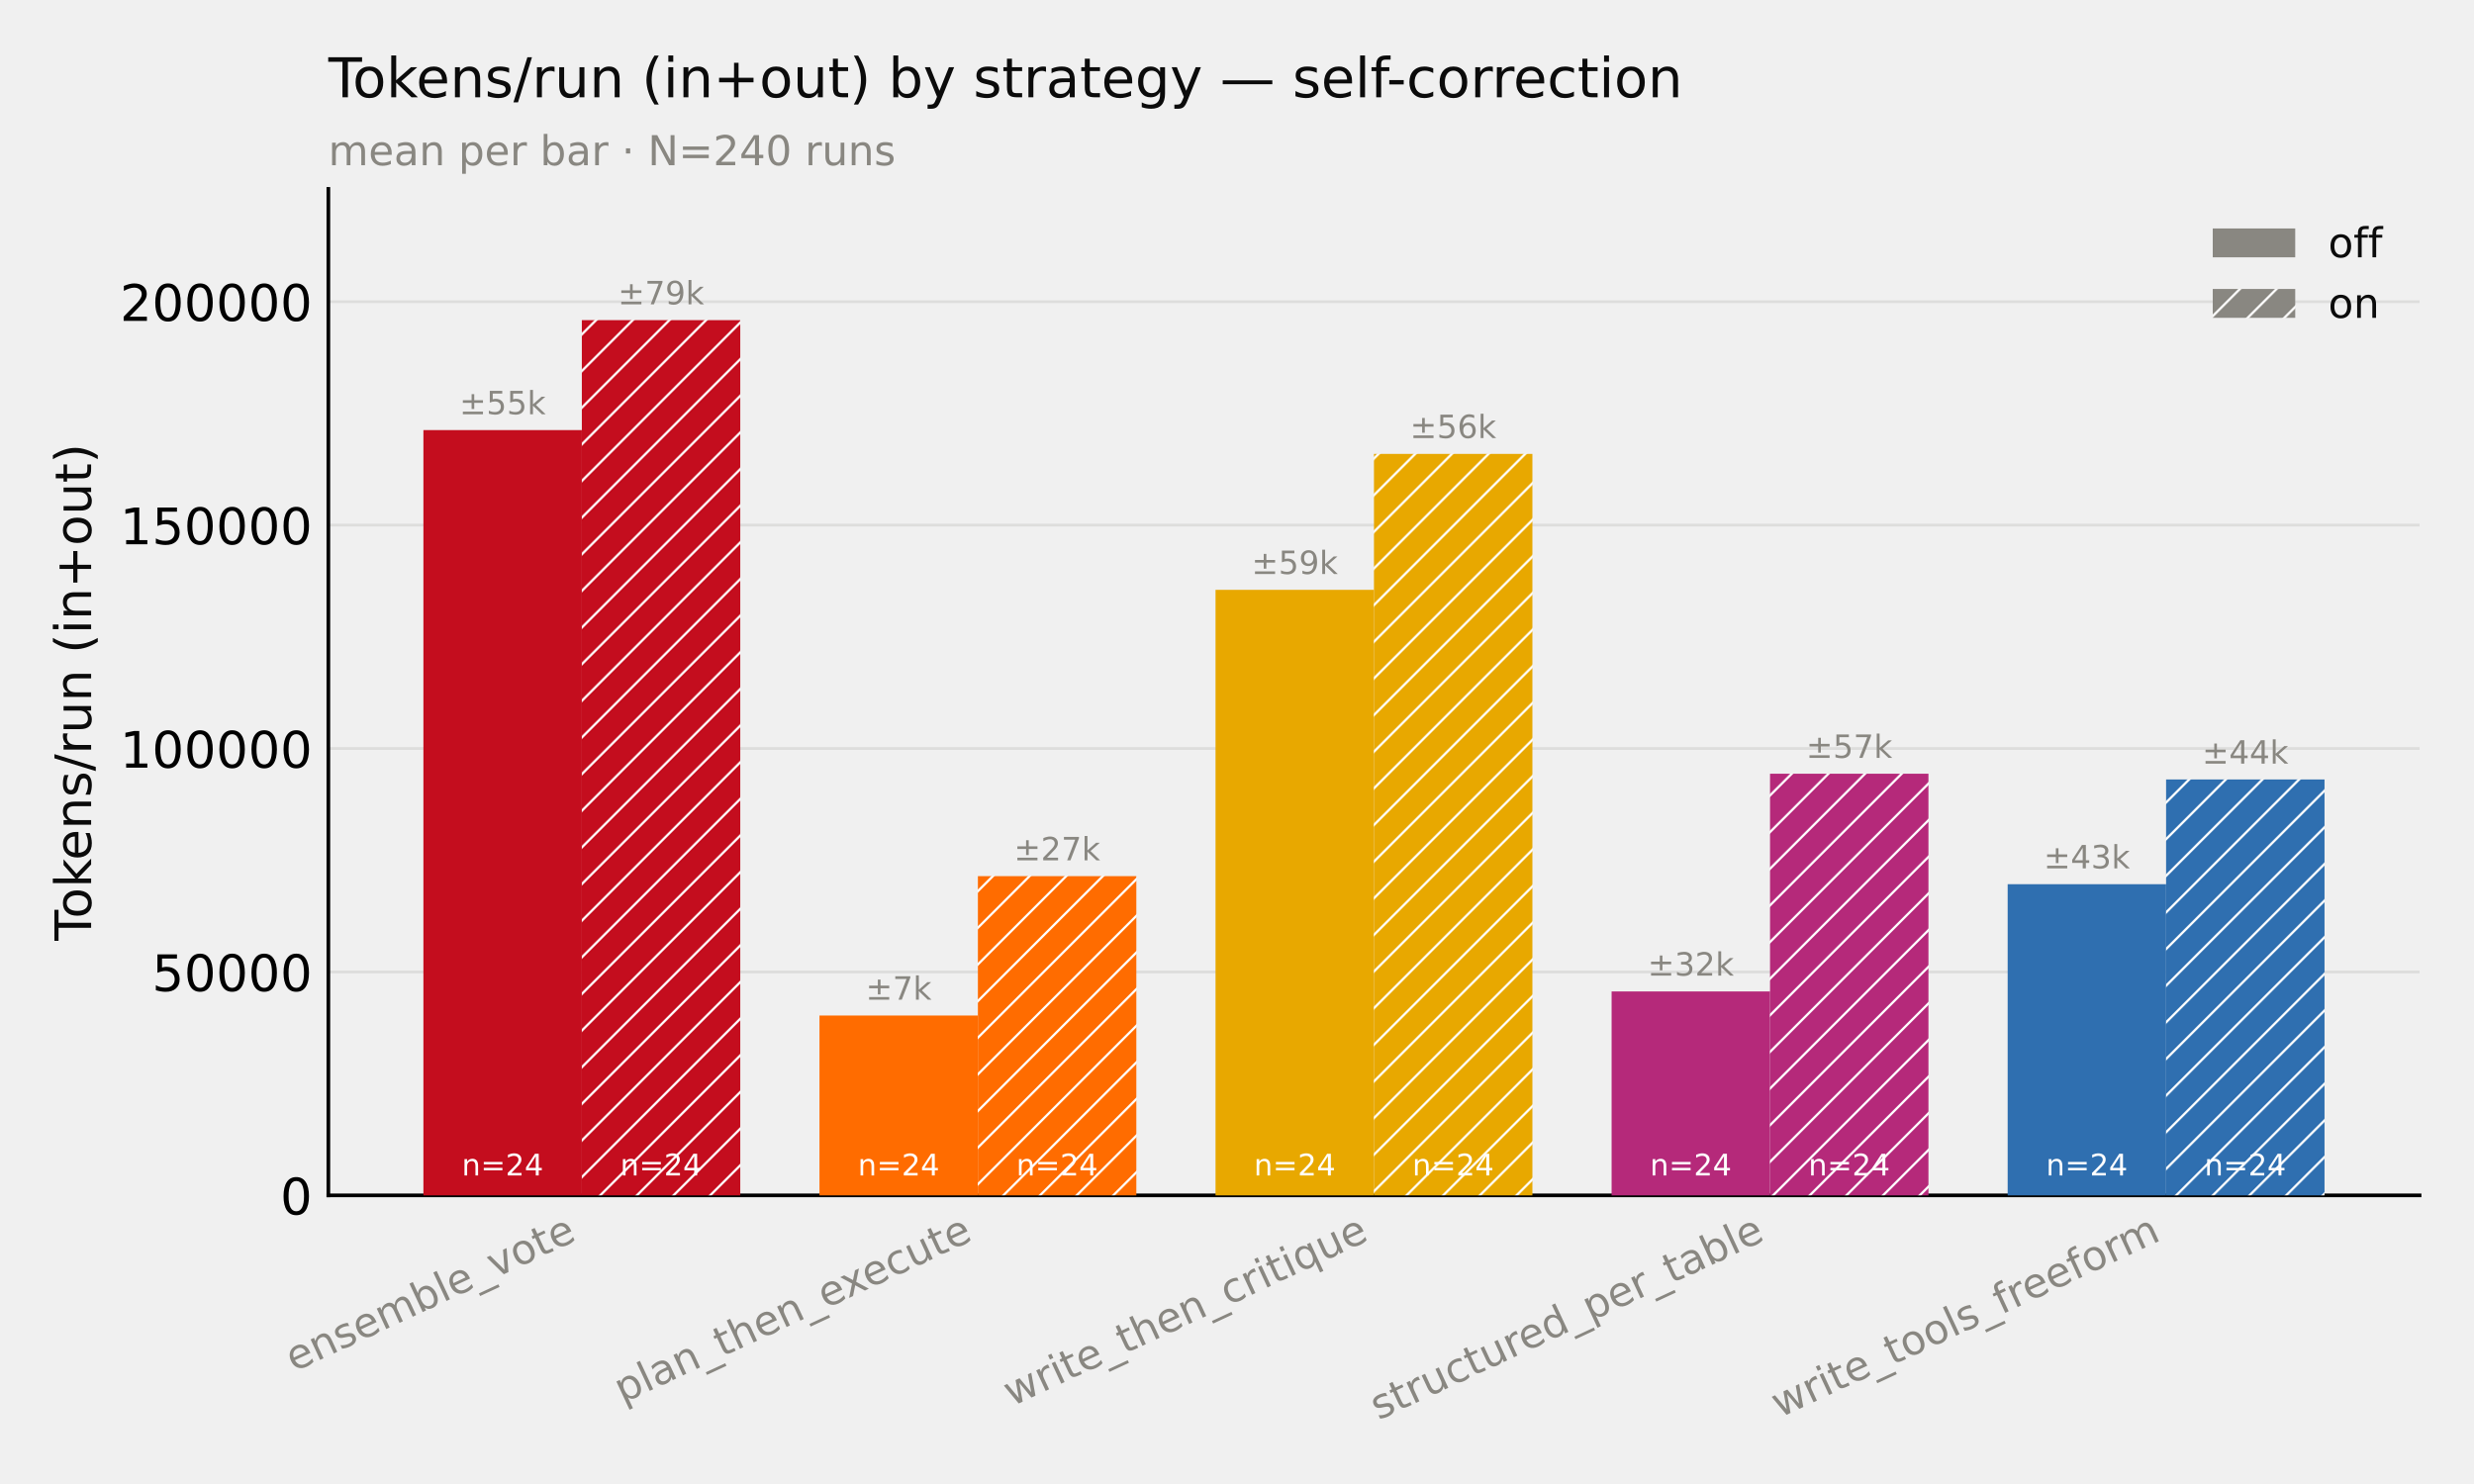
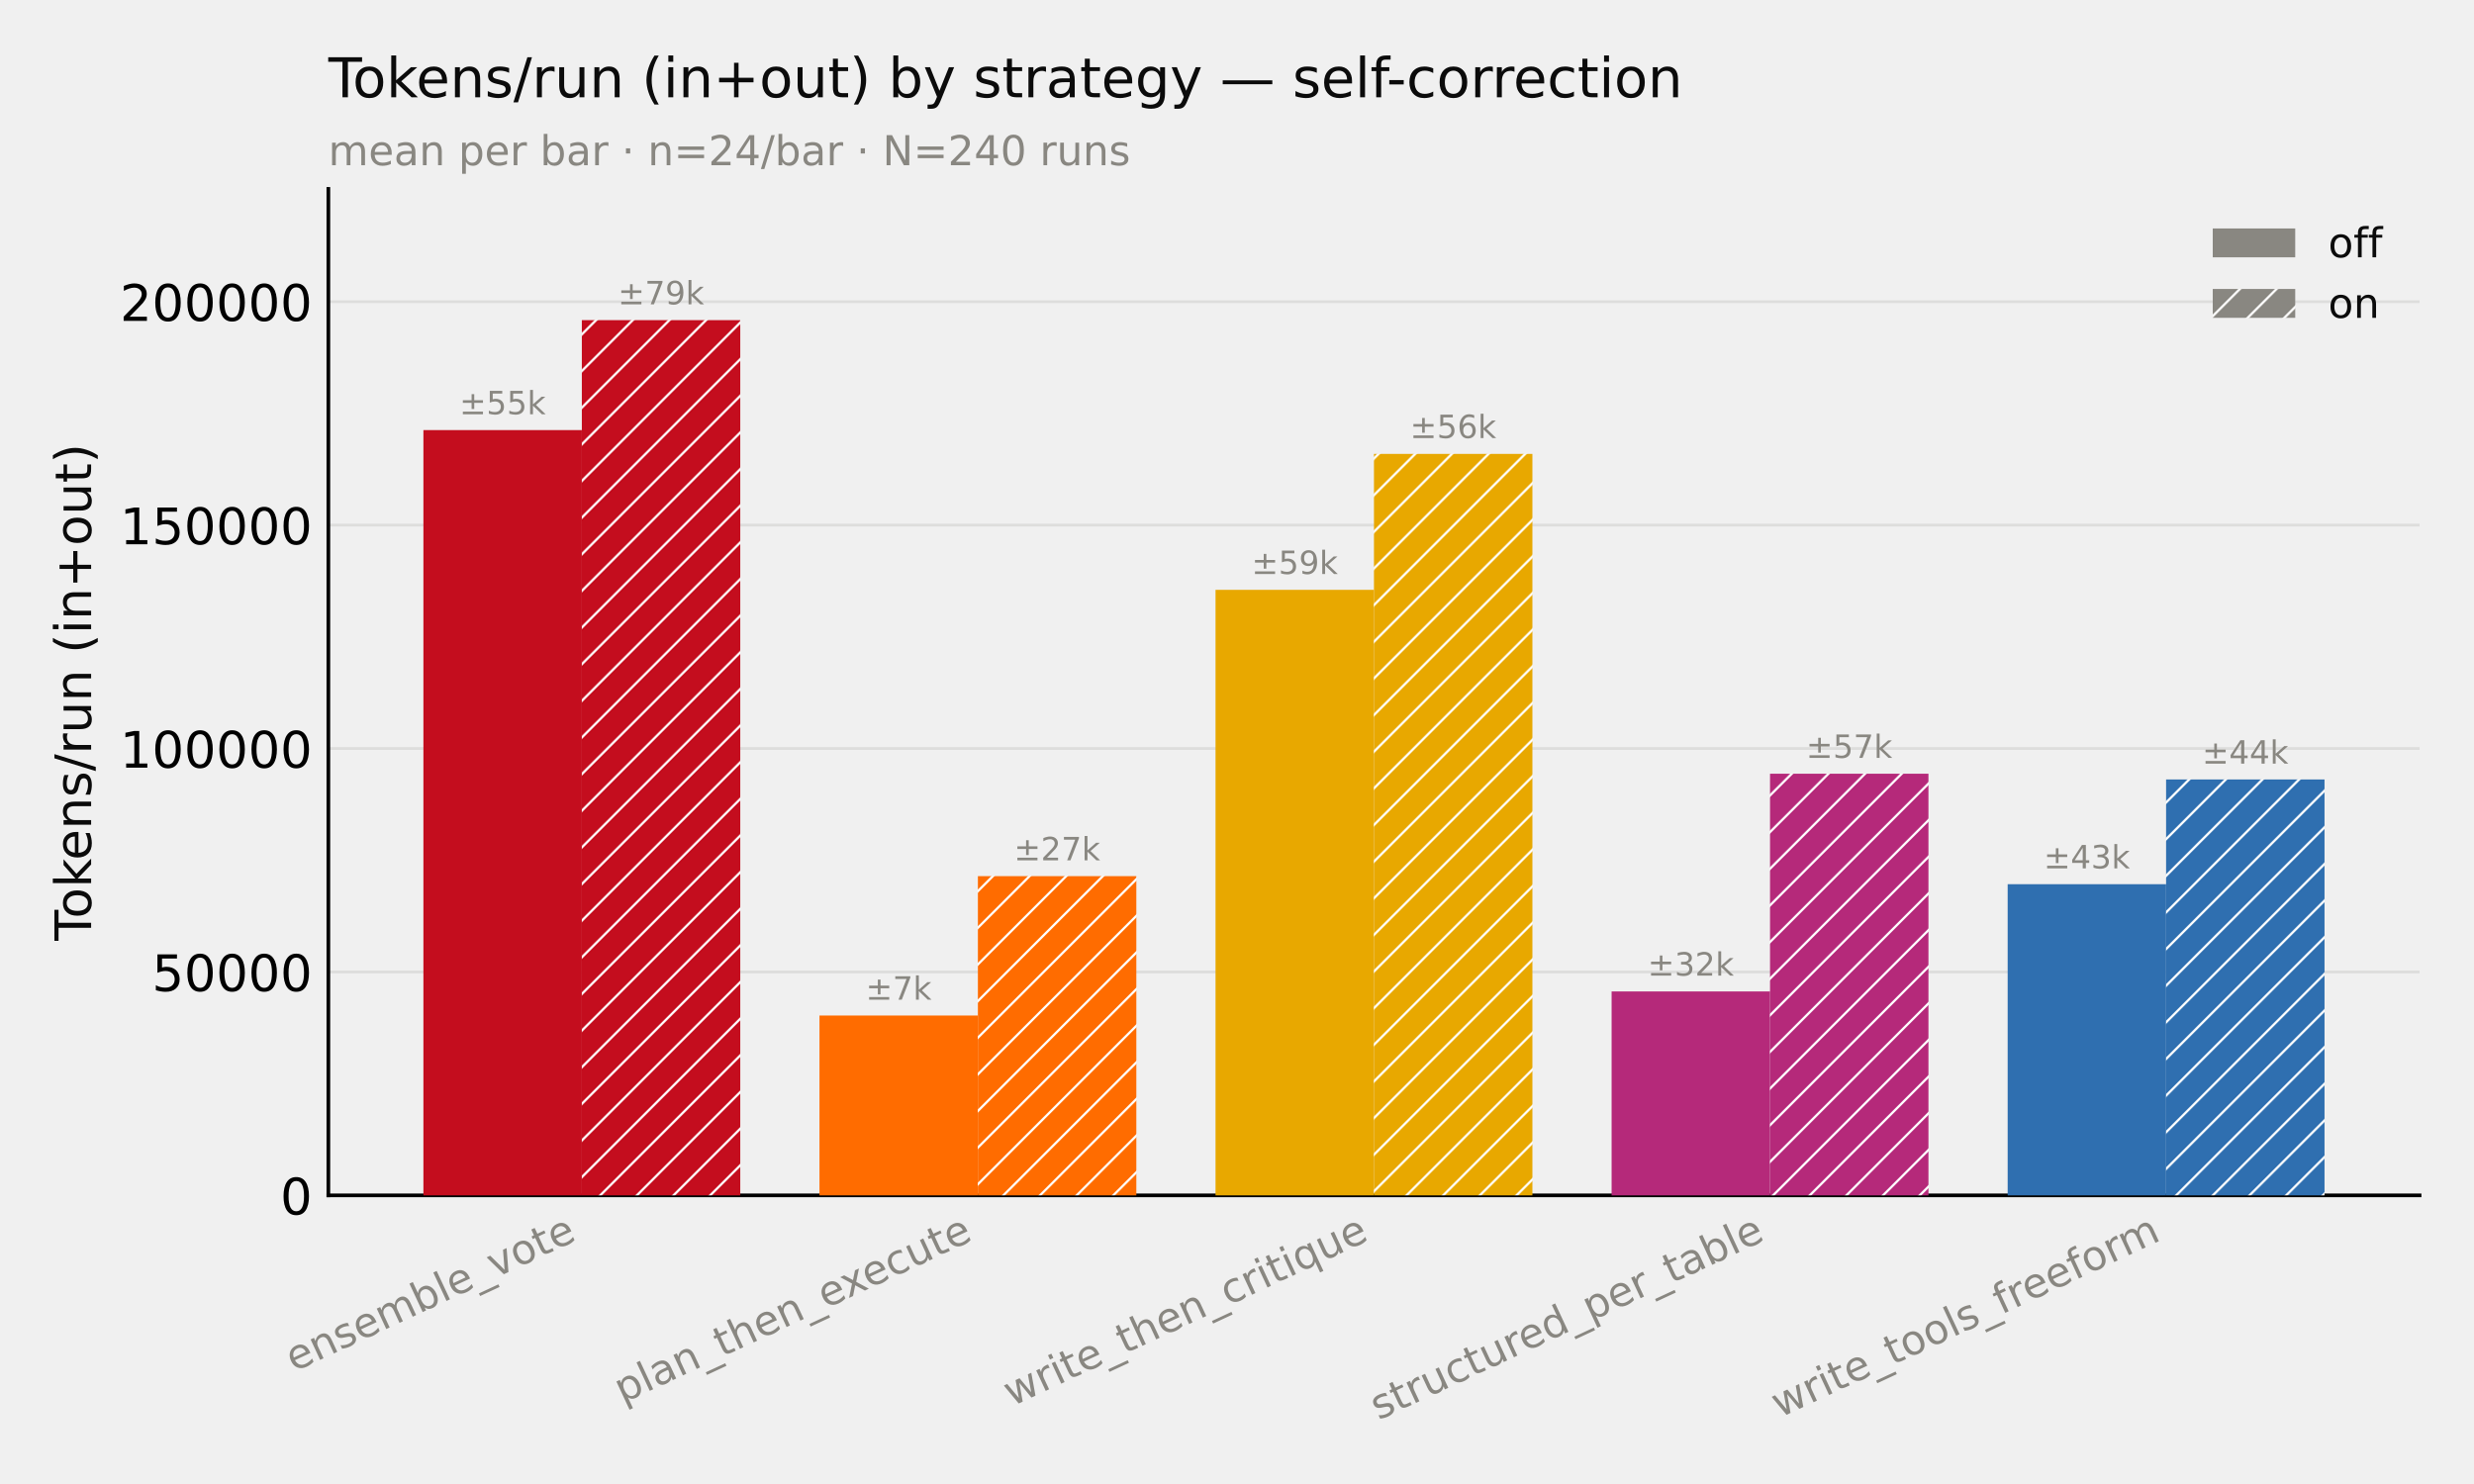
<svg xmlns="http://www.w3.org/2000/svg" width="540pt" height="324pt" viewBox="0 0 540 324" version="1.1">
  <defs>
    <style type="text/css">*{stroke-linejoin: round; stroke-linecap: butt}</style>
  </defs>
  <g id="figure_1">
    <g id="patch_1">
      <path d="M 0 324  L 540 324  L 540 0  L 0 0  L 0 324  z " style="fill: none" />
    </g>
    <g id="axes_1">
      <g id="patch_2">
        <path d="M 71.67 260.982  L 528.12 260.982  L 528.12 41.24  L 71.67 41.24  L 71.67 260.982  z " style="fill: none" />
      </g>
      <g id="matplotlib.axis_1">
        <g id="xtick_1">
          <g id="line2d_1" />
          <g id="text_1">
            <text style="font-size: 9px; font-family: 'DejaVu Sans', 'Bitstream Vera Sans', 'Computer Modern Sans Serif', 'Lucida Grande', 'Verdana', 'Geneva', 'Lucid', 'Arial', 'Helvetica', 'Avant Garde', sans-serif; fill: #898781" transform="translate(64.12176 299.5812) rotate(-25)">ensemble_vote</text>
          </g>
        </g>
        <g id="xtick_2">
          <g id="line2d_2" />
          <g id="text_2">
            <text style="font-size: 9px; font-family: 'DejaVu Sans', 'Bitstream Vera Sans', 'Computer Modern Sans Serif', 'Lucida Grande', 'Verdana', 'Geneva', 'Lucid', 'Arial', 'Helvetica', 'Avant Garde', sans-serif; fill: #898781" transform="translate(135.8859 306.4289) rotate(-25)">plan_then_execute</text>
          </g>
        </g>
        <g id="xtick_3">
          <g id="line2d_3" />
          <g id="text_3">
            <text style="font-size: 9px; font-family: 'DejaVu Sans', 'Bitstream Vera Sans', 'Computer Modern Sans Serif', 'Lucida Grande', 'Verdana', 'Geneva', 'Lucid', 'Arial', 'Helvetica', 'Avant Garde', sans-serif; fill: #898781" transform="translate(220.8449 307.1236) rotate(-25)">write_then_critique</text>
          </g>
        </g>
        <g id="xtick_4">
          <g id="line2d_4" />
          <g id="text_4">
            <text style="font-size: 9px; font-family: 'DejaVu Sans', 'Bitstream Vera Sans', 'Computer Modern Sans Serif', 'Lucida Grande', 'Verdana', 'Geneva', 'Lucid', 'Arial', 'Helvetica', 'Avant Garde', sans-serif; fill: #898781" transform="translate(300.8919 310.1088) rotate(-25)">structured_per_table</text>
          </g>
        </g>
        <g id="xtick_5">
          <g id="line2d_5" />
          <g id="text_5">
            <text style="font-size: 9px; font-family: 'DejaVu Sans', 'Bitstream Vera Sans', 'Computer Modern Sans Serif', 'Lucida Grande', 'Verdana', 'Geneva', 'Lucid', 'Arial', 'Helvetica', 'Avant Garde', sans-serif; fill: #898781" transform="translate(388.4407 309.5959) rotate(-25)">write_tools_freeform</text>
          </g>
        </g>
      </g>
      <g id="matplotlib.axis_2">
        <g id="ytick_1">
          <g id="line2d_6">
            <path d="M 71.67 260.982  L 528.12 260.982  " clip-path="url(#pde9fc2d68c)" style="fill: none; stroke: #898781; stroke-opacity: 0.18; stroke-width: 0.6; stroke-linecap: square" />
          </g>
          <g id="line2d_7" />
          <g id="text_6">
            <text style="font-size: 11px; font-family: 'DejaVu Sans', 'Bitstream Vera Sans', 'Computer Modern Sans Serif', 'Lucida Grande', 'Verdana', 'Geneva', 'Lucid', 'Arial', 'Helvetica', 'Avant Garde', sans-serif; text-anchor: end" x="68.17" y="265.161" transform="rotate(-0 68.17 265.1614)">0</text>
          </g>
        </g>
        <g id="ytick_2">
          <g id="line2d_8">
            <path d="M 71.67 212.205  L 528.12 212.205  " clip-path="url(#pde9fc2d68c)" style="fill: none; stroke: #898781; stroke-opacity: 0.18; stroke-width: 0.6; stroke-linecap: square" />
          </g>
          <g id="line2d_9" />
          <g id="text_7">
            <text style="font-size: 11px; font-family: 'DejaVu Sans', 'Bitstream Vera Sans', 'Computer Modern Sans Serif', 'Lucida Grande', 'Verdana', 'Geneva', 'Lucid', 'Arial', 'Helvetica', 'Avant Garde', sans-serif; text-anchor: end" x="68.17" y="216.384" transform="rotate(-0 68.17 216.3839)">50000</text>
          </g>
        </g>
        <g id="ytick_3">
          <g id="line2d_10">
            <path d="M 71.67 163.427  L 528.12 163.427  " clip-path="url(#pde9fc2d68c)" style="fill: none; stroke: #898781; stroke-opacity: 0.18; stroke-width: 0.6; stroke-linecap: square" />
          </g>
          <g id="line2d_11" />
          <g id="text_8">
            <text style="font-size: 11px; font-family: 'DejaVu Sans', 'Bitstream Vera Sans', 'Computer Modern Sans Serif', 'Lucida Grande', 'Verdana', 'Geneva', 'Lucid', 'Arial', 'Helvetica', 'Avant Garde', sans-serif; text-anchor: end" x="68.17" y="167.606" transform="rotate(-0 68.17 167.6063)">100000</text>
          </g>
        </g>
        <g id="ytick_4">
          <g id="line2d_12">
            <path d="M 71.67 114.65  L 528.12 114.65  " clip-path="url(#pde9fc2d68c)" style="fill: none; stroke: #898781; stroke-opacity: 0.18; stroke-width: 0.6; stroke-linecap: square" />
          </g>
          <g id="line2d_13" />
          <g id="text_9">
            <text style="font-size: 11px; font-family: 'DejaVu Sans', 'Bitstream Vera Sans', 'Computer Modern Sans Serif', 'Lucida Grande', 'Verdana', 'Geneva', 'Lucid', 'Arial', 'Helvetica', 'Avant Garde', sans-serif; text-anchor: end" x="68.17" y="118.829" transform="rotate(-0 68.17 118.8288)">150000</text>
          </g>
        </g>
        <g id="ytick_5">
          <g id="line2d_14">
            <path d="M 71.67 65.872  L 528.12 65.872  " clip-path="url(#pde9fc2d68c)" style="fill: none; stroke: #898781; stroke-opacity: 0.18; stroke-width: 0.6; stroke-linecap: square" />
          </g>
          <g id="line2d_15" />
          <g id="text_10">
            <text style="font-size: 11px; font-family: 'DejaVu Sans', 'Bitstream Vera Sans', 'Computer Modern Sans Serif', 'Lucida Grande', 'Verdana', 'Geneva', 'Lucid', 'Arial', 'Helvetica', 'Avant Garde', sans-serif; text-anchor: end" x="68.17" y="70.051" transform="rotate(-0 68.17 70.05129)">200000</text>
          </g>
        </g>
        <g id="text_11">
          <text style="font-size: 11px; font-family: 'DejaVu Sans', 'Bitstream Vera Sans', 'Computer Modern Sans Serif', 'Lucida Grande', 'Verdana', 'Geneva', 'Lucid', 'Arial', 'Helvetica', 'Avant Garde', sans-serif; text-anchor: middle; fill: #0b0b0b" x="19.89" y="151.111" transform="rotate(-90 19.88984 151.1111)">Tokens/run (in+out)</text>
        </g>
      </g>
      <g id="patch_3">
        <path d="M 71.67 260.982  L 71.67 41.24  " style="fill: none; stroke: #000000; stroke-width: 0.8; stroke-linejoin: miter; stroke-linecap: square" />
      </g>
      <g id="patch_4">
        <path d="M 71.67 260.982  L 528.12 260.982  " style="fill: none; stroke: #000000; stroke-width: 0.8; stroke-linejoin: miter; stroke-linecap: square" />
      </g>
      <g id="patch_5">
        <path d="M 92.418 260.982  L 126.997 260.982  L 126.997 93.904  L 92.418 93.904  z " clip-path="url(#pde9fc2d68c)" style="fill: #c40d1e" />
      </g>
      <g id="patch_6">
        <path d="M 178.867 260.982  L 213.446 260.982  L 213.446 221.711  L 178.867 221.711  z " clip-path="url(#pde9fc2d68c)" style="fill: #ff6c00" />
      </g>
      <g id="patch_7">
        <path d="M 265.315 260.982  L 299.895 260.982  L 299.895 128.78  L 265.315 128.78  z " clip-path="url(#pde9fc2d68c)" style="fill: #e8a800" />
      </g>
      <g id="patch_8">
        <path d="M 351.764 260.982  L 386.344 260.982  L 386.344 216.463  L 351.764 216.463  z " clip-path="url(#pde9fc2d68c)" style="fill: #b5297a" />
      </g>
      <g id="patch_9">
        <path d="M 438.213 260.982  L 472.793 260.982  L 472.793 193.051  L 438.213 193.051  z " clip-path="url(#pde9fc2d68c)" style="fill: #2f6fb0" />
      </g>
      <g id="patch_10">
        <path d="M 126.997 260.982  L 161.577 260.982  L 161.577 69.902  L 126.997 69.902  z " clip-path="url(#pde9fc2d68c)" style="fill: url(#h553fbca9bd)" />
      </g>
      <g id="patch_11">
        <path d="M 213.446 260.982  L 248.026 260.982  L 248.026 191.289  L 213.446 191.289  z " clip-path="url(#pde9fc2d68c)" style="fill: url(#h4e11d17bb1)" />
      </g>
      <g id="patch_12">
        <path d="M 299.895 260.982  L 334.475 260.982  L 334.475 99.096  L 299.895 99.096  z " clip-path="url(#pde9fc2d68c)" style="fill: url(#hf7d62670ef)" />
      </g>
      <g id="patch_13">
        <path d="M 386.344 260.982  L 420.923 260.982  L 420.923 168.924  L 386.344 168.924  z " clip-path="url(#pde9fc2d68c)" style="fill: url(#he3a1aa9063)" />
      </g>
      <g id="patch_14">
        <path d="M 472.793 260.982  L 507.372 260.982  L 507.372 170.181  L 472.793 170.181  z " clip-path="url(#pde9fc2d68c)" style="fill: url(#h3489abdcd8)" />
      </g>
      <g id="text_12">
        <text style="font-size: 7px; font-family: 'DejaVu Sans', 'Bitstream Vera Sans', 'Computer Modern Sans Serif', 'Lucida Grande', 'Verdana', 'Geneva', 'Lucid', 'Arial', 'Helvetica', 'Avant Garde', sans-serif; text-anchor: middle; fill: #898781" x="109.707" y="90.448" transform="rotate(-0 109.7075 90.44845)">±55k</text>
      </g>
      <g id="text_13">
        <text style="font-size: 7px; font-family: 'DejaVu Sans', 'Bitstream Vera Sans', 'Computer Modern Sans Serif', 'Lucida Grande', 'Verdana', 'Geneva', 'Lucid', 'Arial', 'Helvetica', 'Avant Garde', sans-serif; text-anchor: middle; fill: #898781" x="196.156" y="218.255" transform="rotate(-0 196.1564 218.2547)">±7k</text>
      </g>
      <g id="text_14">
        <text style="font-size: 7px; font-family: 'DejaVu Sans', 'Bitstream Vera Sans', 'Computer Modern Sans Serif', 'Lucida Grande', 'Verdana', 'Geneva', 'Lucid', 'Arial', 'Helvetica', 'Avant Garde', sans-serif; text-anchor: middle; fill: #898781" x="282.605" y="125.324" transform="rotate(-0 282.6052 125.3241)">±59k</text>
      </g>
      <g id="text_15">
        <text style="font-size: 7px; font-family: 'DejaVu Sans', 'Bitstream Vera Sans', 'Computer Modern Sans Serif', 'Lucida Grande', 'Verdana', 'Geneva', 'Lucid', 'Arial', 'Helvetica', 'Avant Garde', sans-serif; text-anchor: middle; fill: #898781" x="369.054" y="213.007" transform="rotate(-0 369.0541 213.0068)">±32k</text>
      </g>
      <g id="text_16">
        <text style="font-size: 7px; font-family: 'DejaVu Sans', 'Bitstream Vera Sans', 'Computer Modern Sans Serif', 'Lucida Grande', 'Verdana', 'Geneva', 'Lucid', 'Arial', 'Helvetica', 'Avant Garde', sans-serif; text-anchor: middle; fill: #898781" x="455.503" y="189.596" transform="rotate(-0 455.503 189.5955)">±43k</text>
      </g>
      <g id="text_17">
        <text style="font-size: 7px; font-family: 'DejaVu Sans', 'Bitstream Vera Sans', 'Computer Modern Sans Serif', 'Lucida Grande', 'Verdana', 'Geneva', 'Lucid', 'Arial', 'Helvetica', 'Avant Garde', sans-serif; text-anchor: middle; fill: #898781" x="144.287" y="66.446" transform="rotate(-0 144.287 66.44625)">±79k</text>
      </g>
      <g id="text_18">
        <text style="font-size: 7px; font-family: 'DejaVu Sans', 'Bitstream Vera Sans', 'Computer Modern Sans Serif', 'Lucida Grande', 'Verdana', 'Geneva', 'Lucid', 'Arial', 'Helvetica', 'Avant Garde', sans-serif; text-anchor: middle; fill: #898781" x="230.736" y="187.833" transform="rotate(-0 230.7359 187.8335)">±27k</text>
      </g>
      <g id="text_19">
        <text style="font-size: 7px; font-family: 'DejaVu Sans', 'Bitstream Vera Sans', 'Computer Modern Sans Serif', 'Lucida Grande', 'Verdana', 'Geneva', 'Lucid', 'Arial', 'Helvetica', 'Avant Garde', sans-serif; text-anchor: middle; fill: #898781" x="317.185" y="95.64" transform="rotate(-0 317.1848 95.6398)">±56k</text>
      </g>
      <g id="text_20">
        <text style="font-size: 7px; font-family: 'DejaVu Sans', 'Bitstream Vera Sans', 'Computer Modern Sans Serif', 'Lucida Grande', 'Verdana', 'Geneva', 'Lucid', 'Arial', 'Helvetica', 'Avant Garde', sans-serif; text-anchor: middle; fill: #898781" x="403.634" y="165.468" transform="rotate(-0 403.6336 165.4684)">±57k</text>
      </g>
      <g id="text_21">
        <text style="font-size: 7px; font-family: 'DejaVu Sans', 'Bitstream Vera Sans', 'Computer Modern Sans Serif', 'Lucida Grande', 'Verdana', 'Geneva', 'Lucid', 'Arial', 'Helvetica', 'Avant Garde', sans-serif; text-anchor: middle; fill: #898781" x="490.082" y="166.726" transform="rotate(-0 490.0825 166.7255)">±44k</text>
      </g>
      <g id="text_22">
-         <text style="font-size: 9px; font-family: 'DejaVu Sans', 'Bitstream Vera Sans', 'Computer Modern Sans Serif', 'Lucida Grande', 'Verdana', 'Geneva', 'Lucid', 'Arial', 'Helvetica', 'Avant Garde', sans-serif; text-anchor: start; fill: #898781" x="71.67" y="36.072" transform="rotate(-0 71.67 36.07215)">mean per bar · N=240 runs</text>
+         <text style="font-size: 9px; font-family: 'DejaVu Sans', 'Bitstream Vera Sans', 'Computer Modern Sans Serif', 'Lucida Grande', 'Verdana', 'Geneva', 'Lucid', 'Arial', 'Helvetica', 'Avant Garde', sans-serif; text-anchor: start; fill: #898781" x="71.67" y="36.072" transform="rotate(-0 71.67 36.07215)">mean per bar · n=24/bar · N=240 runs</text>
      </g>
      <g id="text_23">
        <text style="font-size: 12px; font-family: 'DejaVu Sans', 'Bitstream Vera Sans', 'Computer Modern Sans Serif', 'Lucida Grande', 'Verdana', 'Geneva', 'Lucid', 'Arial', 'Helvetica', 'Avant Garde', sans-serif; text-anchor: start; fill: #0b0b0b" x="71.67" y="21.24" transform="rotate(-0 71.67 21.24)">Tokens/run (in+out) by strategy — self-correction</text>
-       </g>
-       <g id="text_24">
-         <text style="font-size: 6.5px; font-family: 'DejaVu Sans', 'Bitstream Vera Sans', 'Computer Modern Sans Serif', 'Lucida Grande', 'Verdana', 'Geneva', 'Lucid', 'Arial', 'Helvetica', 'Avant Garde', sans-serif; text-anchor: middle; fill: #ffffff" x="109.707" y="256.63" transform="rotate(-0 109.7075 256.6304)">n=24</text>
-       </g>
-       <g id="text_25">
-         <text style="font-size: 6.5px; font-family: 'DejaVu Sans', 'Bitstream Vera Sans', 'Computer Modern Sans Serif', 'Lucida Grande', 'Verdana', 'Geneva', 'Lucid', 'Arial', 'Helvetica', 'Avant Garde', sans-serif; text-anchor: middle; fill: #ffffff" x="196.156" y="256.63" transform="rotate(-0 196.1564 256.6304)">n=24</text>
-       </g>
-       <g id="text_26">
-         <text style="font-size: 6.5px; font-family: 'DejaVu Sans', 'Bitstream Vera Sans', 'Computer Modern Sans Serif', 'Lucida Grande', 'Verdana', 'Geneva', 'Lucid', 'Arial', 'Helvetica', 'Avant Garde', sans-serif; text-anchor: middle; fill: #ffffff" x="282.605" y="256.63" transform="rotate(-0 282.6052 256.6304)">n=24</text>
-       </g>
-       <g id="text_27">
-         <text style="font-size: 6.5px; font-family: 'DejaVu Sans', 'Bitstream Vera Sans', 'Computer Modern Sans Serif', 'Lucida Grande', 'Verdana', 'Geneva', 'Lucid', 'Arial', 'Helvetica', 'Avant Garde', sans-serif; text-anchor: middle; fill: #ffffff" x="369.054" y="256.63" transform="rotate(-0 369.0541 256.6304)">n=24</text>
-       </g>
-       <g id="text_28">
-         <text style="font-size: 6.5px; font-family: 'DejaVu Sans', 'Bitstream Vera Sans', 'Computer Modern Sans Serif', 'Lucida Grande', 'Verdana', 'Geneva', 'Lucid', 'Arial', 'Helvetica', 'Avant Garde', sans-serif; text-anchor: middle; fill: #ffffff" x="455.503" y="256.63" transform="rotate(-0 455.503 256.6304)">n=24</text>
-       </g>
-       <g id="text_29">
-         <text style="font-size: 6.5px; font-family: 'DejaVu Sans', 'Bitstream Vera Sans', 'Computer Modern Sans Serif', 'Lucida Grande', 'Verdana', 'Geneva', 'Lucid', 'Arial', 'Helvetica', 'Avant Garde', sans-serif; text-anchor: middle; fill: #ffffff" x="144.287" y="256.63" transform="rotate(-0 144.287 256.6304)">n=24</text>
-       </g>
-       <g id="text_30">
-         <text style="font-size: 6.5px; font-family: 'DejaVu Sans', 'Bitstream Vera Sans', 'Computer Modern Sans Serif', 'Lucida Grande', 'Verdana', 'Geneva', 'Lucid', 'Arial', 'Helvetica', 'Avant Garde', sans-serif; text-anchor: middle; fill: #ffffff" x="230.736" y="256.63" transform="rotate(-0 230.7359 256.6304)">n=24</text>
-       </g>
-       <g id="text_31">
-         <text style="font-size: 6.5px; font-family: 'DejaVu Sans', 'Bitstream Vera Sans', 'Computer Modern Sans Serif', 'Lucida Grande', 'Verdana', 'Geneva', 'Lucid', 'Arial', 'Helvetica', 'Avant Garde', sans-serif; text-anchor: middle; fill: #ffffff" x="317.185" y="256.63" transform="rotate(-0 317.1848 256.6304)">n=24</text>
-       </g>
-       <g id="text_32">
-         <text style="font-size: 6.5px; font-family: 'DejaVu Sans', 'Bitstream Vera Sans', 'Computer Modern Sans Serif', 'Lucida Grande', 'Verdana', 'Geneva', 'Lucid', 'Arial', 'Helvetica', 'Avant Garde', sans-serif; text-anchor: middle; fill: #ffffff" x="403.634" y="256.63" transform="rotate(-0 403.6336 256.6304)">n=24</text>
-       </g>
-       <g id="text_33">
-         <text style="font-size: 6.5px; font-family: 'DejaVu Sans', 'Bitstream Vera Sans', 'Computer Modern Sans Serif', 'Lucida Grande', 'Verdana', 'Geneva', 'Lucid', 'Arial', 'Helvetica', 'Avant Garde', sans-serif; text-anchor: middle; fill: #ffffff" x="490.082" y="256.63" transform="rotate(-0 490.0825 256.6304)">n=24</text>
      </g>
      <g id="legend_1">
        <g id="patch_15">
          <path d="M 482.977 56.179  L 500.977 56.179  L 500.977 49.879  L 482.977 49.879  z " style="fill: #898781" />
        </g>
-         <g id="text_34">
+         <g id="text_24">
          <text style="font-size: 9px; font-family: 'DejaVu Sans', 'Bitstream Vera Sans', 'Computer Modern Sans Serif', 'Lucida Grande', 'Verdana', 'Geneva', 'Lucid', 'Arial', 'Helvetica', 'Avant Garde', sans-serif; text-anchor: start; fill: #0b0b0b" x="508.177" y="56.179" transform="rotate(-0 508.1766 56.17859)">off</text>
        </g>
        <g id="patch_16">
          <path d="M 482.977 69.389  L 500.977 69.389  L 500.977 63.089  L 482.977 63.089  z " style="fill: url(#ha2857a10b7)" />
        </g>
-         <g id="text_35">
+         <g id="text_25">
          <text style="font-size: 9px; font-family: 'DejaVu Sans', 'Bitstream Vera Sans', 'Computer Modern Sans Serif', 'Lucida Grande', 'Verdana', 'Geneva', 'Lucid', 'Arial', 'Helvetica', 'Avant Garde', sans-serif; text-anchor: start; fill: #0b0b0b" x="508.177" y="69.389" transform="rotate(-0 508.1766 69.38891)">on</text>
        </g>
      </g>
    </g>
  </g>
  <defs>
    <clipPath id="pde9fc2d68c">
      <rect x="71.67" y="41.24" width="456.45" height="219.742" />
    </clipPath>
  </defs>
  <defs>
    <pattern id="h553fbca9bd" patternUnits="userSpaceOnUse" x="0" y="0" width="72" height="72">
      <rect x="0" y="0" width="73" height="73" fill="#c40d1e" />
      <path d="M -36 36  L 36 -36  M -32 40  L 40 -32  M -28 44  L 44 -28  M -24 48  L 48 -24  M -20 52  L 52 -20  M -16 56  L 56 -16  M -12 60  L 60 -12  M -8 64  L 64 -8  M -4 68  L 68 -4  M 0 72  L 72 0  M 4 76  L 76 4  M 8 80  L 80 8  M 12 84  L 84 12  M 16 88  L 88 16  M 20 92  L 92 20  M 24 96  L 96 24  M 28 100  L 100 28  M 32 104  L 104 32  M 36 108  L 108 36  " style="fill: #ffffff; stroke: #ffffff; stroke-width: 0.5; stroke-linecap: butt; stroke-linejoin: miter" />
    </pattern>
    <pattern id="h4e11d17bb1" patternUnits="userSpaceOnUse" x="0" y="0" width="72" height="72">
      <rect x="0" y="0" width="73" height="73" fill="#ff6c00" />
      <path d="M -36 36  L 36 -36  M -32 40  L 40 -32  M -28 44  L 44 -28  M -24 48  L 48 -24  M -20 52  L 52 -20  M -16 56  L 56 -16  M -12 60  L 60 -12  M -8 64  L 64 -8  M -4 68  L 68 -4  M 0 72  L 72 0  M 4 76  L 76 4  M 8 80  L 80 8  M 12 84  L 84 12  M 16 88  L 88 16  M 20 92  L 92 20  M 24 96  L 96 24  M 28 100  L 100 28  M 32 104  L 104 32  M 36 108  L 108 36  " style="fill: #ffffff; stroke: #ffffff; stroke-width: 0.5; stroke-linecap: butt; stroke-linejoin: miter" />
    </pattern>
    <pattern id="hf7d62670ef" patternUnits="userSpaceOnUse" x="0" y="0" width="72" height="72">
      <rect x="0" y="0" width="73" height="73" fill="#e8a800" />
      <path d="M -36 36  L 36 -36  M -32 40  L 40 -32  M -28 44  L 44 -28  M -24 48  L 48 -24  M -20 52  L 52 -20  M -16 56  L 56 -16  M -12 60  L 60 -12  M -8 64  L 64 -8  M -4 68  L 68 -4  M 0 72  L 72 0  M 4 76  L 76 4  M 8 80  L 80 8  M 12 84  L 84 12  M 16 88  L 88 16  M 20 92  L 92 20  M 24 96  L 96 24  M 28 100  L 100 28  M 32 104  L 104 32  M 36 108  L 108 36  " style="fill: #ffffff; stroke: #ffffff; stroke-width: 0.5; stroke-linecap: butt; stroke-linejoin: miter" />
    </pattern>
    <pattern id="he3a1aa9063" patternUnits="userSpaceOnUse" x="0" y="0" width="72" height="72">
      <rect x="0" y="0" width="73" height="73" fill="#b5297a" />
      <path d="M -36 36  L 36 -36  M -32 40  L 40 -32  M -28 44  L 44 -28  M -24 48  L 48 -24  M -20 52  L 52 -20  M -16 56  L 56 -16  M -12 60  L 60 -12  M -8 64  L 64 -8  M -4 68  L 68 -4  M 0 72  L 72 0  M 4 76  L 76 4  M 8 80  L 80 8  M 12 84  L 84 12  M 16 88  L 88 16  M 20 92  L 92 20  M 24 96  L 96 24  M 28 100  L 100 28  M 32 104  L 104 32  M 36 108  L 108 36  " style="fill: #ffffff; stroke: #ffffff; stroke-width: 0.5; stroke-linecap: butt; stroke-linejoin: miter" />
    </pattern>
    <pattern id="h3489abdcd8" patternUnits="userSpaceOnUse" x="0" y="0" width="72" height="72">
      <rect x="0" y="0" width="73" height="73" fill="#2f6fb0" />
      <path d="M -36 36  L 36 -36  M -32 40  L 40 -32  M -28 44  L 44 -28  M -24 48  L 48 -24  M -20 52  L 52 -20  M -16 56  L 56 -16  M -12 60  L 60 -12  M -8 64  L 64 -8  M -4 68  L 68 -4  M 0 72  L 72 0  M 4 76  L 76 4  M 8 80  L 80 8  M 12 84  L 84 12  M 16 88  L 88 16  M 20 92  L 92 20  M 24 96  L 96 24  M 28 100  L 100 28  M 32 104  L 104 32  M 36 108  L 108 36  " style="fill: #ffffff; stroke: #ffffff; stroke-width: 0.5; stroke-linecap: butt; stroke-linejoin: miter" />
    </pattern>
    <pattern id="ha2857a10b7" patternUnits="userSpaceOnUse" x="0" y="0" width="72" height="72">
      <rect x="0" y="0" width="73" height="73" fill="#898781" />
      <path d="M -36 36  L 36 -36  M -32 40  L 40 -32  M -28 44  L 44 -28  M -24 48  L 48 -24  M -20 52  L 52 -20  M -16 56  L 56 -16  M -12 60  L 60 -12  M -8 64  L 64 -8  M -4 68  L 68 -4  M 0 72  L 72 0  M 4 76  L 76 4  M 8 80  L 80 8  M 12 84  L 84 12  M 16 88  L 88 16  M 20 92  L 92 20  M 24 96  L 96 24  M 28 100  L 100 28  M 32 104  L 104 32  M 36 108  L 108 36  " style="fill: #ffffff; stroke: #ffffff; stroke-width: 0.5; stroke-linecap: butt; stroke-linejoin: miter" />
    </pattern>
  </defs>
</svg>
